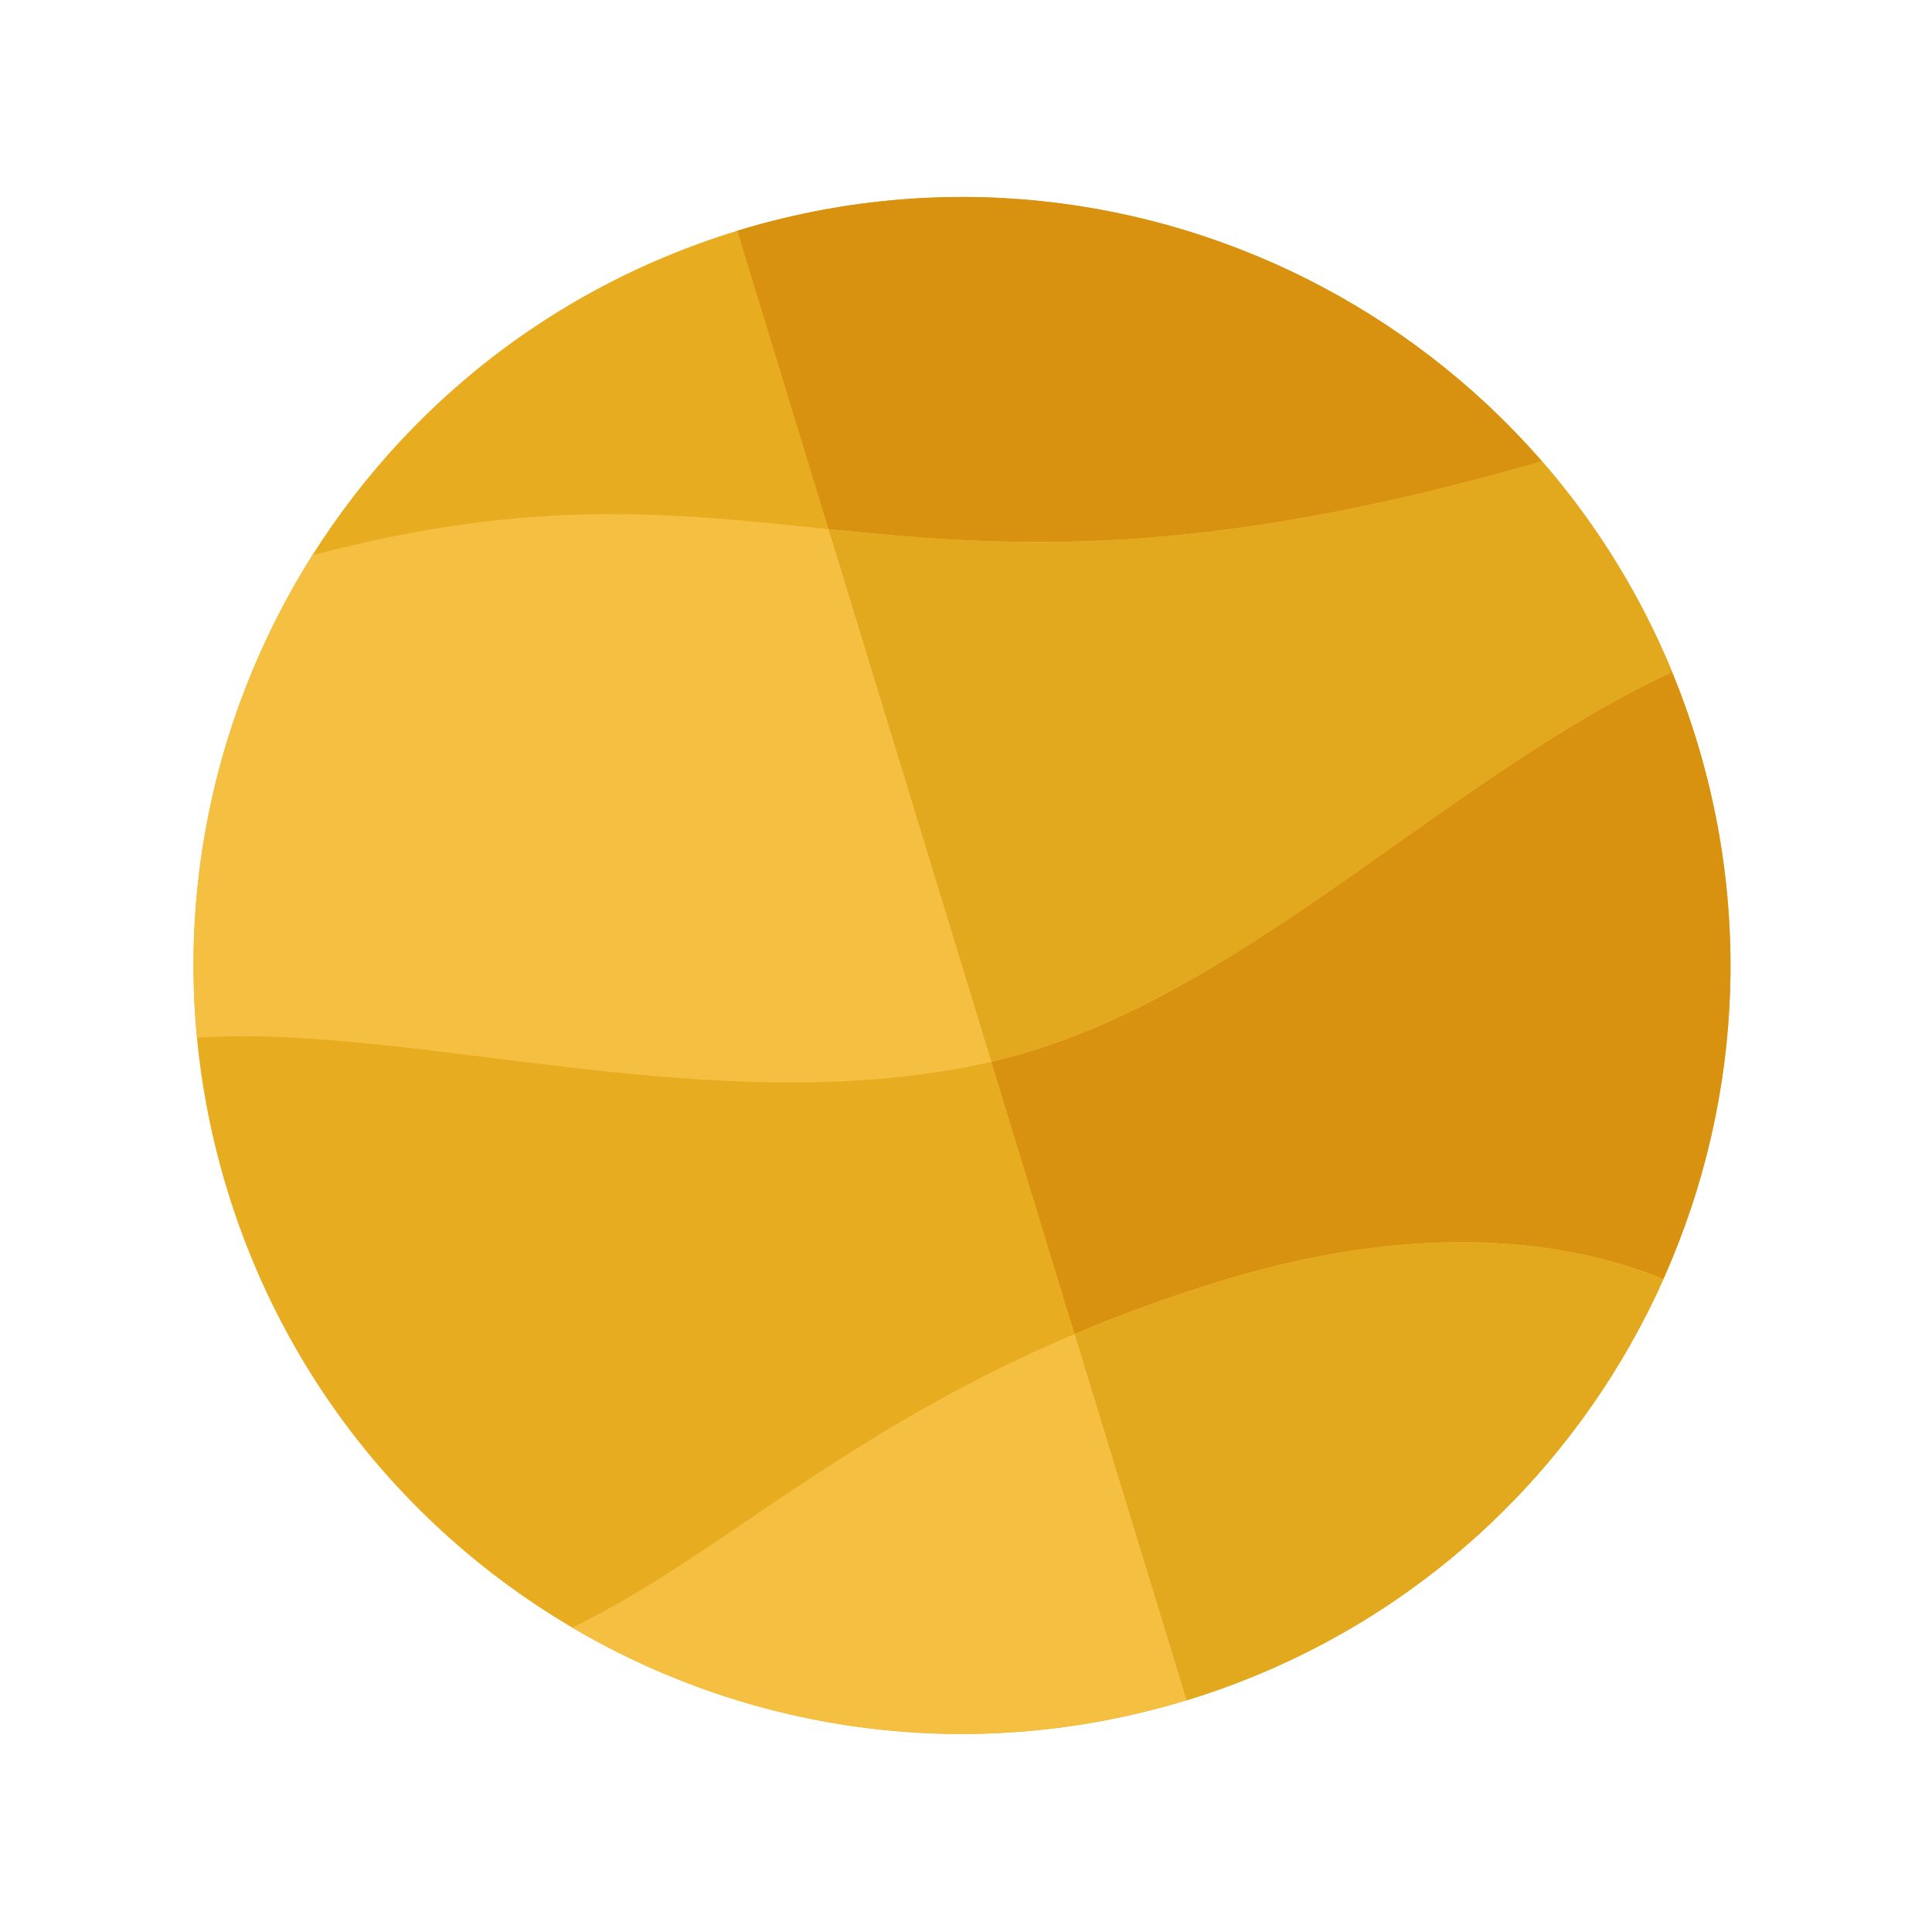
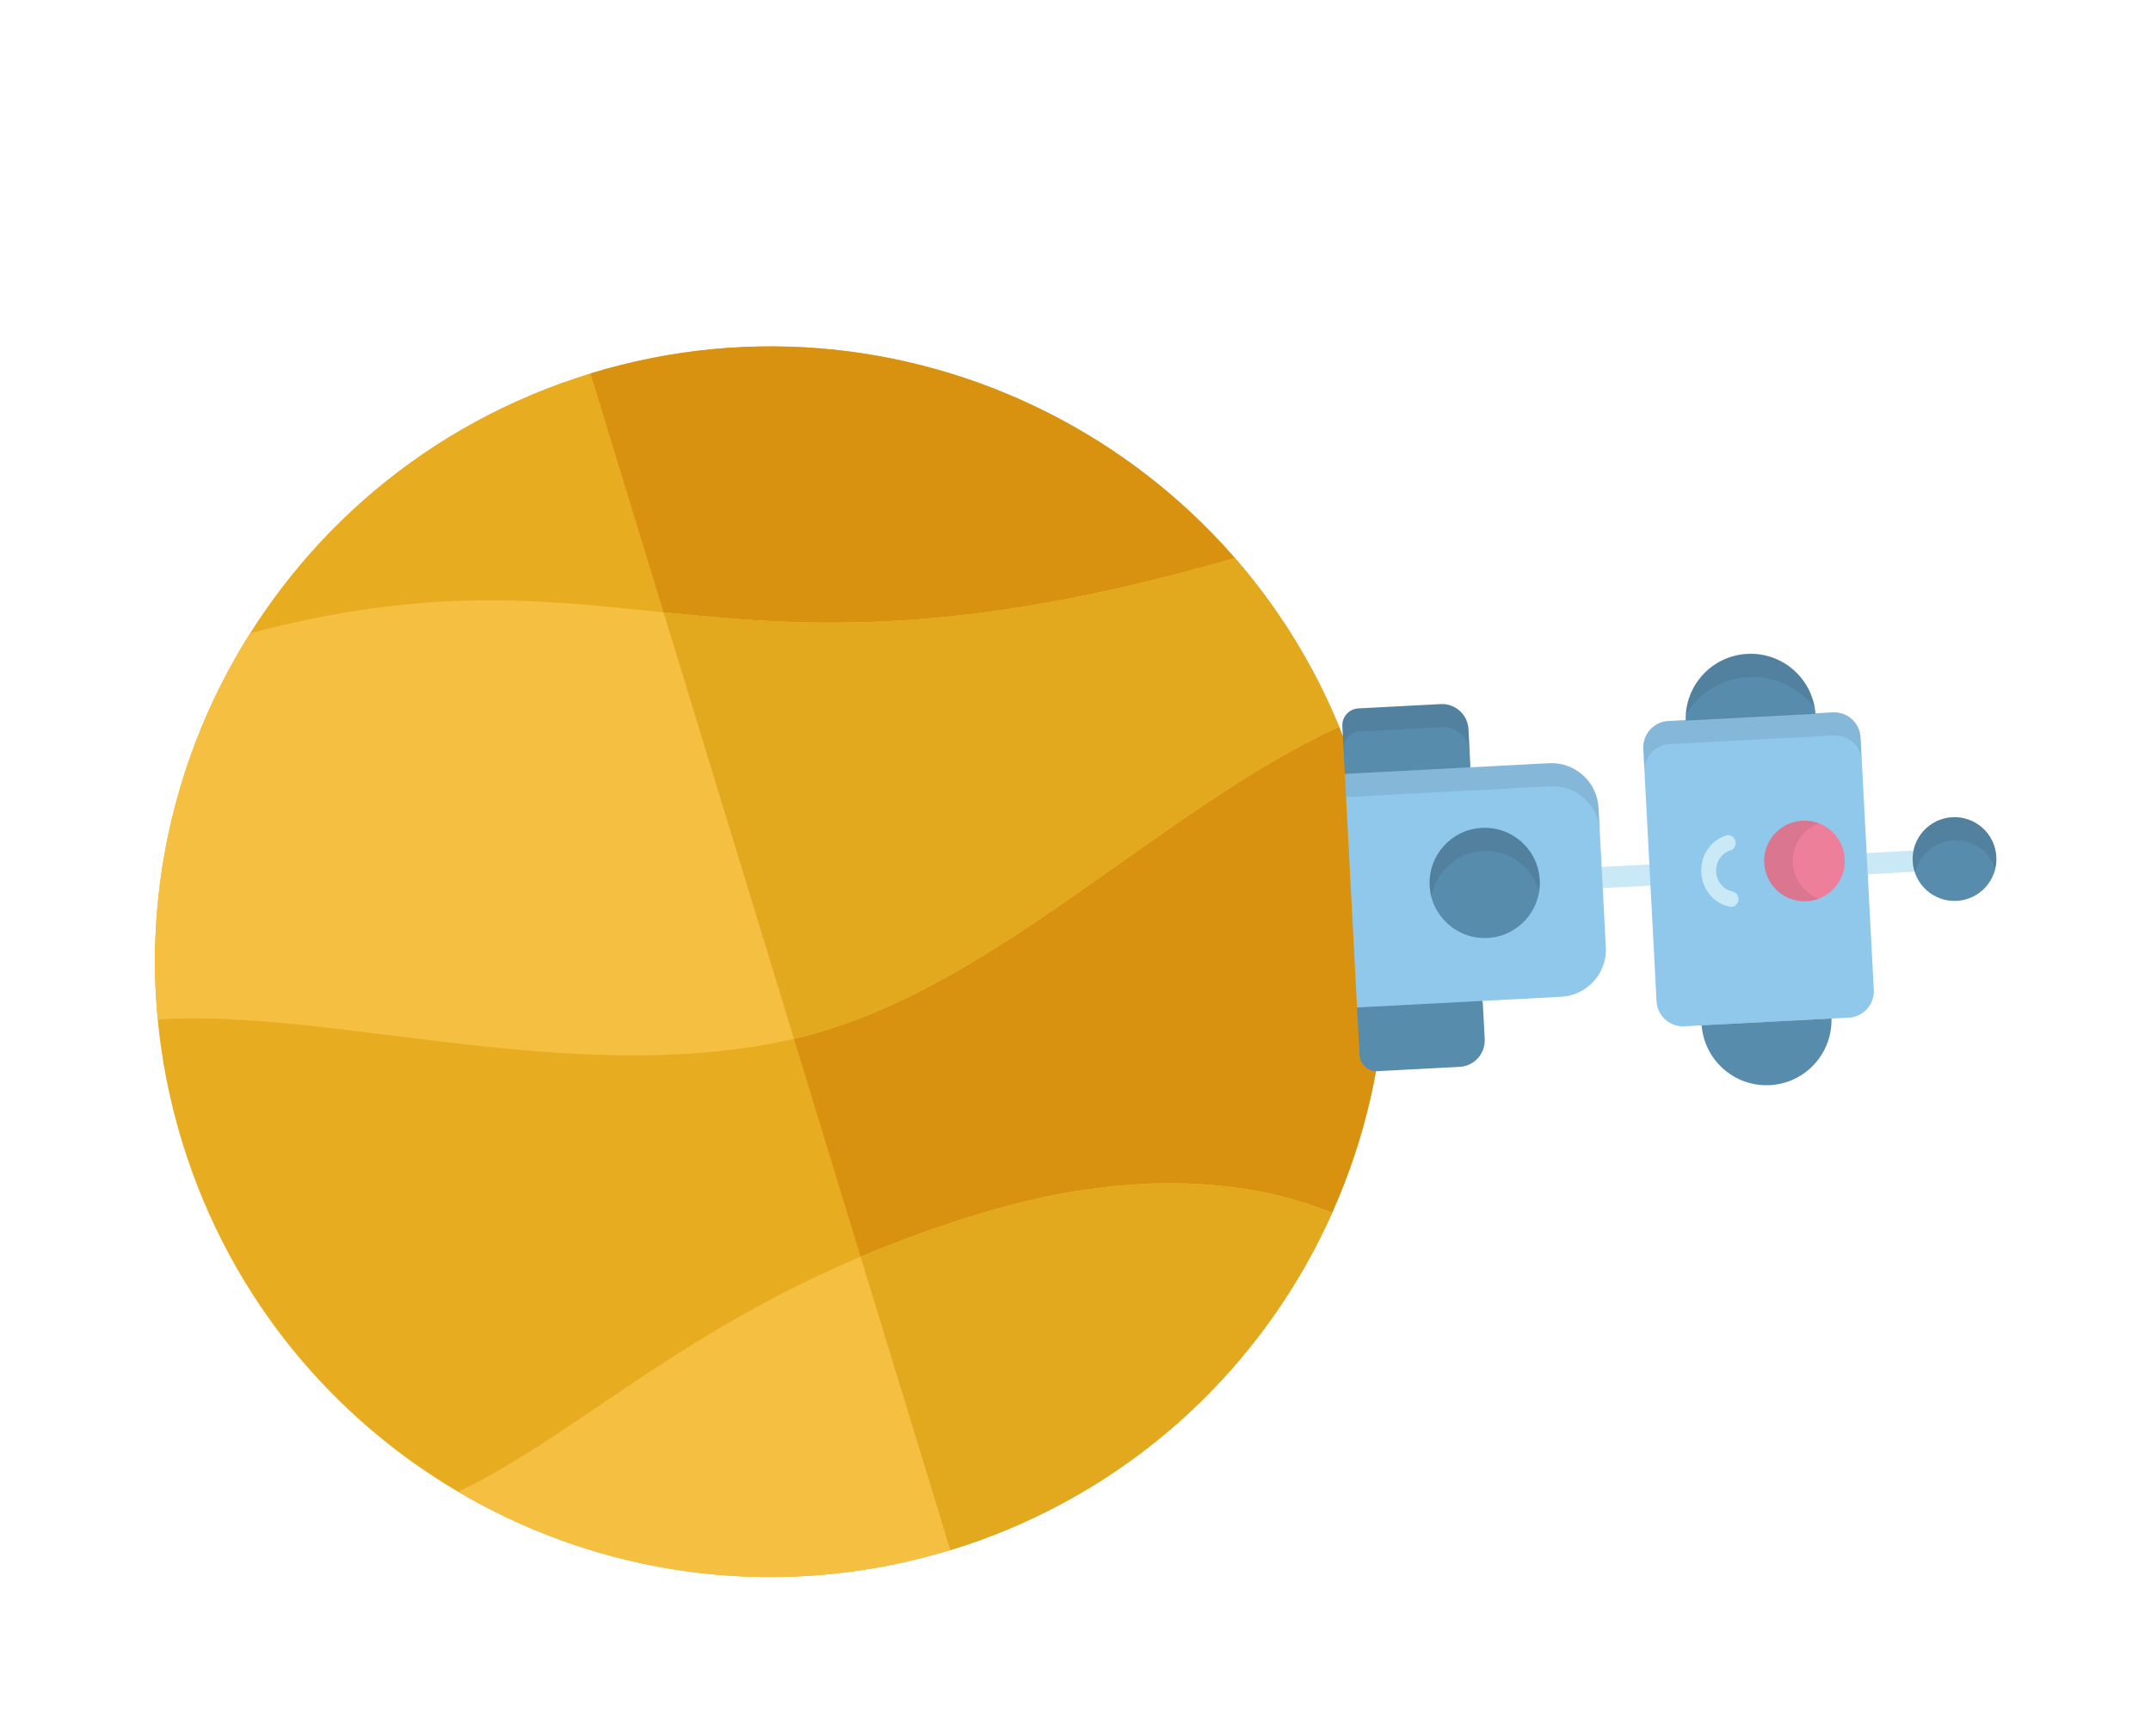
- <svg xmlns="http://www.w3.org/2000/svg" width="164" height="164" viewBox="0 0 164 164" fill="none">
-   <path d="M100.728 144.324C135.173 133.793 154.559 97.333 144.028 62.888C133.497 28.443 97.037 9.057 62.592 19.588C28.147 30.119 8.761 66.579 19.292 101.024C29.823 135.469 66.283 154.855 100.728 144.324Z" fill="#E8AC20" />
-   <path d="M62.592 19.588C97.037 9.057 133.498 28.444 144.029 62.889C154.56 97.334 135.173 133.794 100.728 144.325C91.025 112.589 75.702 62.47 62.592 19.588Z" fill="#D89210" />
-   <path d="M130.89 39.159C101.31 47.719 85.09 46.416 70.335 44.917C57.311 43.595 45.428 42.12 26.504 47.143C25.649 48.501 24.836 49.898 24.071 51.337C17.845 63.048 15.552 75.8 16.723 88.085C35.067 86.848 60.978 95.441 84.1 90.145C84.12 90.14 84.139 90.135 84.159 90.13C104.906 85.35 122.401 66.103 141.936 57.048C139.269 50.583 135.556 44.529 130.89 39.159Z" fill="#F5C042" />
-   <path d="M103.729 108.705C99.169 110.099 95.027 111.626 91.223 113.237C71.457 121.603 60.846 132.22 48.58 138.163C49.387 138.637 50.204 139.1 51.038 139.543C66.941 147.999 84.765 149.207 100.728 144.327C116.689 139.446 130.789 128.477 139.244 112.576C139.946 111.256 140.593 109.921 141.196 108.577C134.686 105.9 122.168 103.067 103.729 108.705Z" fill="#F5C042" />
-   <path d="M84.159 90.131C104.906 85.35 122.401 66.104 141.936 57.048C139.269 50.583 135.557 44.529 130.891 39.159C101.31 47.719 85.091 46.416 70.336 44.917L84.159 90.131L84.159 90.131Z" fill="#E2A91F" />
-   <path d="M91.222 113.237L100.728 144.327C116.689 139.447 130.789 128.478 139.244 112.576C139.946 111.256 140.593 109.921 141.196 108.577C134.686 105.901 122.168 103.068 103.729 108.705C99.169 110.099 95.027 111.627 91.222 113.237Z" fill="#E2A91F" />
+ <svg xmlns="http://www.w3.org/2000/svg" width="228" height="184" viewBox="0 0 228 184" fill="none">
+   <path d="M100.729 164.324C135.174 153.793 154.56 117.333 144.029 82.888C133.498 48.443 97.038 29.057 62.593 39.588C28.148 50.118 8.762 86.579 19.293 121.024C29.823 155.469 66.284 174.855 100.729 164.324Z" fill="#E8AC20" />
+   <path d="M62.594 39.588C97.039 29.057 133.5 48.444 144.031 82.889C154.562 117.334 135.175 153.794 100.73 164.325C91.027 132.589 75.704 82.47 62.594 39.588Z" fill="#D89210" />
+   <path d="M130.891 59.159C101.311 67.719 85.091 66.416 70.337 64.917C57.312 63.595 45.429 62.12 26.505 67.143C25.65 68.501 24.837 69.898 24.072 71.337C17.846 83.048 15.553 95.8 16.724 108.085C35.068 106.848 60.979 115.441 84.101 110.145C84.121 110.14 84.141 110.135 84.16 110.13C104.907 105.35 122.402 86.103 141.937 77.048C139.27 70.583 135.557 64.529 130.891 59.159Z" fill="#F5C042" />
+   <path d="M103.73 128.705C99.17 130.099 95.028 131.626 91.224 133.237C71.458 141.603 60.847 152.22 48.581 158.163C49.388 158.637 50.205 159.1 51.039 159.543C66.942 167.999 84.766 169.207 100.729 164.327C116.69 159.446 130.79 148.477 139.245 132.576C139.947 131.256 140.594 129.921 141.197 128.577C134.687 125.9 122.169 123.067 103.73 128.705Z" fill="#F5C042" />
+   <path d="M84.159 110.131C104.906 105.35 122.401 86.104 141.936 77.048C139.269 70.583 135.557 64.529 130.891 59.159C101.31 67.719 85.091 66.416 70.336 64.917L84.159 110.131L84.159 110.131Z" fill="#E2A91F" />
+   <path d="M91.224 133.237L100.729 164.327C116.69 159.447 130.79 148.478 139.245 132.576C139.947 131.256 140.594 129.921 141.197 128.577C134.687 125.901 122.169 123.068 103.73 128.705C99.17 130.099 95.028 131.627 91.224 133.237Z" fill="#E2A91F" />
+   <path d="M157.374 110.155L157.179 106.43C157.168 106.216 157.131 106.01 157.075 105.812L143.83 106.506L144.111 111.86C144.163 112.851 145.008 113.612 145.998 113.56L154.72 113.103C156.267 113.022 157.455 111.702 157.374 110.155Z" fill="#578CAD" />
+   <path d="M155.848 81.024L155.653 77.299C155.572 75.752 154.253 74.564 152.706 74.645L143.983 75.102C142.993 75.154 142.232 75.999 142.284 76.99L142.564 82.344L155.809 81.65C155.844 81.447 155.859 81.238 155.848 81.024Z" fill="#578CAD" />
+   <path d="M167.88 93.132C167.848 92.512 168.324 91.984 168.943 91.952L202.68 90.184C203.299 90.151 203.827 90.627 203.86 91.246C203.892 91.865 203.416 92.394 202.797 92.426L169.06 94.194C168.441 94.227 167.913 93.751 167.88 93.132Z" fill="#CAE9F7" />
+   <path d="M178.536 108.801C176.989 108.882 175.67 107.693 175.588 106.147L174.186 79.383C174.105 77.835 175.293 76.516 176.84 76.435L194.267 75.522C195.814 75.441 197.134 76.629 197.215 78.176L198.618 104.94C198.699 106.487 197.511 107.806 195.964 107.887L178.536 108.801Z" fill="#90C8EC" />
+   <path d="M143.408 98.487L143.844 106.806L165.484 105.672C168.242 105.527 170.36 103.174 170.216 100.416L169.441 85.643C169.297 82.885 166.944 80.767 164.186 80.911L142.547 82.045L143.409 98.487" fill="#90C8EC" />
+   <path d="M151.539 93.909C151.708 97.132 154.457 99.608 157.68 99.439C160.903 99.27 163.379 96.52 163.21 93.297C163.041 90.074 160.292 87.599 157.069 87.767C153.846 87.936 151.37 90.686 151.539 93.909Z" fill="#578CAD" />
+   <path d="M202.74 91.304C202.869 93.754 204.958 95.635 207.407 95.507C209.856 95.378 211.738 93.289 211.609 90.84C211.481 88.39 209.392 86.509 206.942 86.637C204.493 86.766 202.612 88.855 202.74 91.304Z" fill="#578CAD" />
+   <path d="M192.437 75.666C192.147 71.952 188.947 69.125 185.205 69.321C181.463 69.517 178.576 72.663 178.676 76.387L192.437 75.666Z" fill="#578CAD" />
+   <path opacity="0.1" d="M144.112 77.555L152.835 77.098C154.381 77.018 155.7 78.206 155.781 79.752L155.653 77.299C155.572 75.752 154.253 74.564 152.706 74.645L143.983 75.102C142.993 75.154 142.232 75.999 142.284 76.99L142.412 79.443C142.36 78.452 143.121 77.607 144.112 77.555Z" fill="#231F20" />
+   <path opacity="0.1" d="M176.968 78.888L194.396 77.975C195.943 77.894 197.263 79.082 197.344 80.629L197.215 78.175C197.134 76.628 195.814 75.44 194.267 75.521L176.84 76.435C175.293 76.516 174.105 77.835 174.186 79.382L174.314 81.836C174.233 80.288 175.422 78.969 176.968 78.888Z" fill="#231F20" />
+   <path opacity="0.1" d="M169.572 88.096L169.443 85.643C169.299 82.885 166.946 80.766 164.188 80.911L142.549 82.045L142.677 84.498L164.317 83.364C167.074 83.22 169.427 85.338 169.572 88.096Z" fill="#231F20" />
+   <path opacity="0.1" d="M157.196 90.222C159.997 90.075 162.441 91.928 163.142 94.531C163.206 94.132 163.23 93.719 163.208 93.298C163.039 90.075 160.29 87.6 157.067 87.769C153.844 87.938 151.369 90.687 151.538 93.91C151.56 94.331 151.627 94.738 151.732 95.129C152.158 92.466 154.394 90.369 157.196 90.222Z" fill="#231F20" />
+   <path opacity="0.1" d="M207.071 89.091C209.094 88.985 210.871 90.251 211.5 92.076C211.592 91.68 211.632 91.266 211.609 90.84C211.481 88.391 209.391 86.51 206.942 86.638C204.493 86.766 202.612 88.856 202.74 91.305C202.762 91.731 202.845 92.139 202.977 92.522C203.413 90.642 205.047 89.197 207.071 89.091Z" fill="#231F20" />
+   <path opacity="0.1" d="M185.334 71.774C188.189 71.625 190.777 72.949 192.366 75.081C191.803 71.659 188.749 69.135 185.206 69.321C181.663 69.507 178.889 72.336 178.687 75.797C180.045 73.512 182.48 71.924 185.334 71.774Z" fill="#231F20" />
+   <path d="M194.131 107.976C194.23 111.7 191.344 114.846 187.601 115.042C183.859 115.238 180.66 112.411 180.369 108.697L194.131 107.976Z" fill="#578CAD" />
+   <path d="M191.272 95.546C193.632 95.546 195.545 93.633 195.545 91.274C195.545 88.914 193.632 87.001 191.272 87.001C188.913 87.001 187 88.914 187 91.274C187 93.633 188.913 95.546 191.272 95.546Z" fill="#EE7F9B" />
+   <path opacity="0.1" d="M190.032 91.272C190.032 89.447 191.177 87.89 192.788 87.278C192.316 87.099 191.805 87 191.271 87C188.911 87 186.998 88.913 186.998 91.273C186.998 93.632 188.911 95.545 191.271 95.545C191.805 95.545 192.316 95.446 192.788 95.267C191.177 94.655 190.032 93.098 190.032 91.272Z" fill="#231F20" />
+   <path d="M180.328 92.501C180.234 90.706 181.314 89.092 182.954 88.576C183.371 88.444 183.812 88.692 183.94 89.129C184.067 89.567 183.832 90.028 183.415 90.159C182.472 90.456 181.851 91.385 181.905 92.419C181.959 93.448 182.67 94.306 183.634 94.507C184.062 94.596 184.342 95.031 184.259 95.479C184.176 95.927 183.761 96.217 183.333 96.128C181.658 95.78 180.422 94.288 180.328 92.501Z" fill="#CAE9F7" />
</svg>
